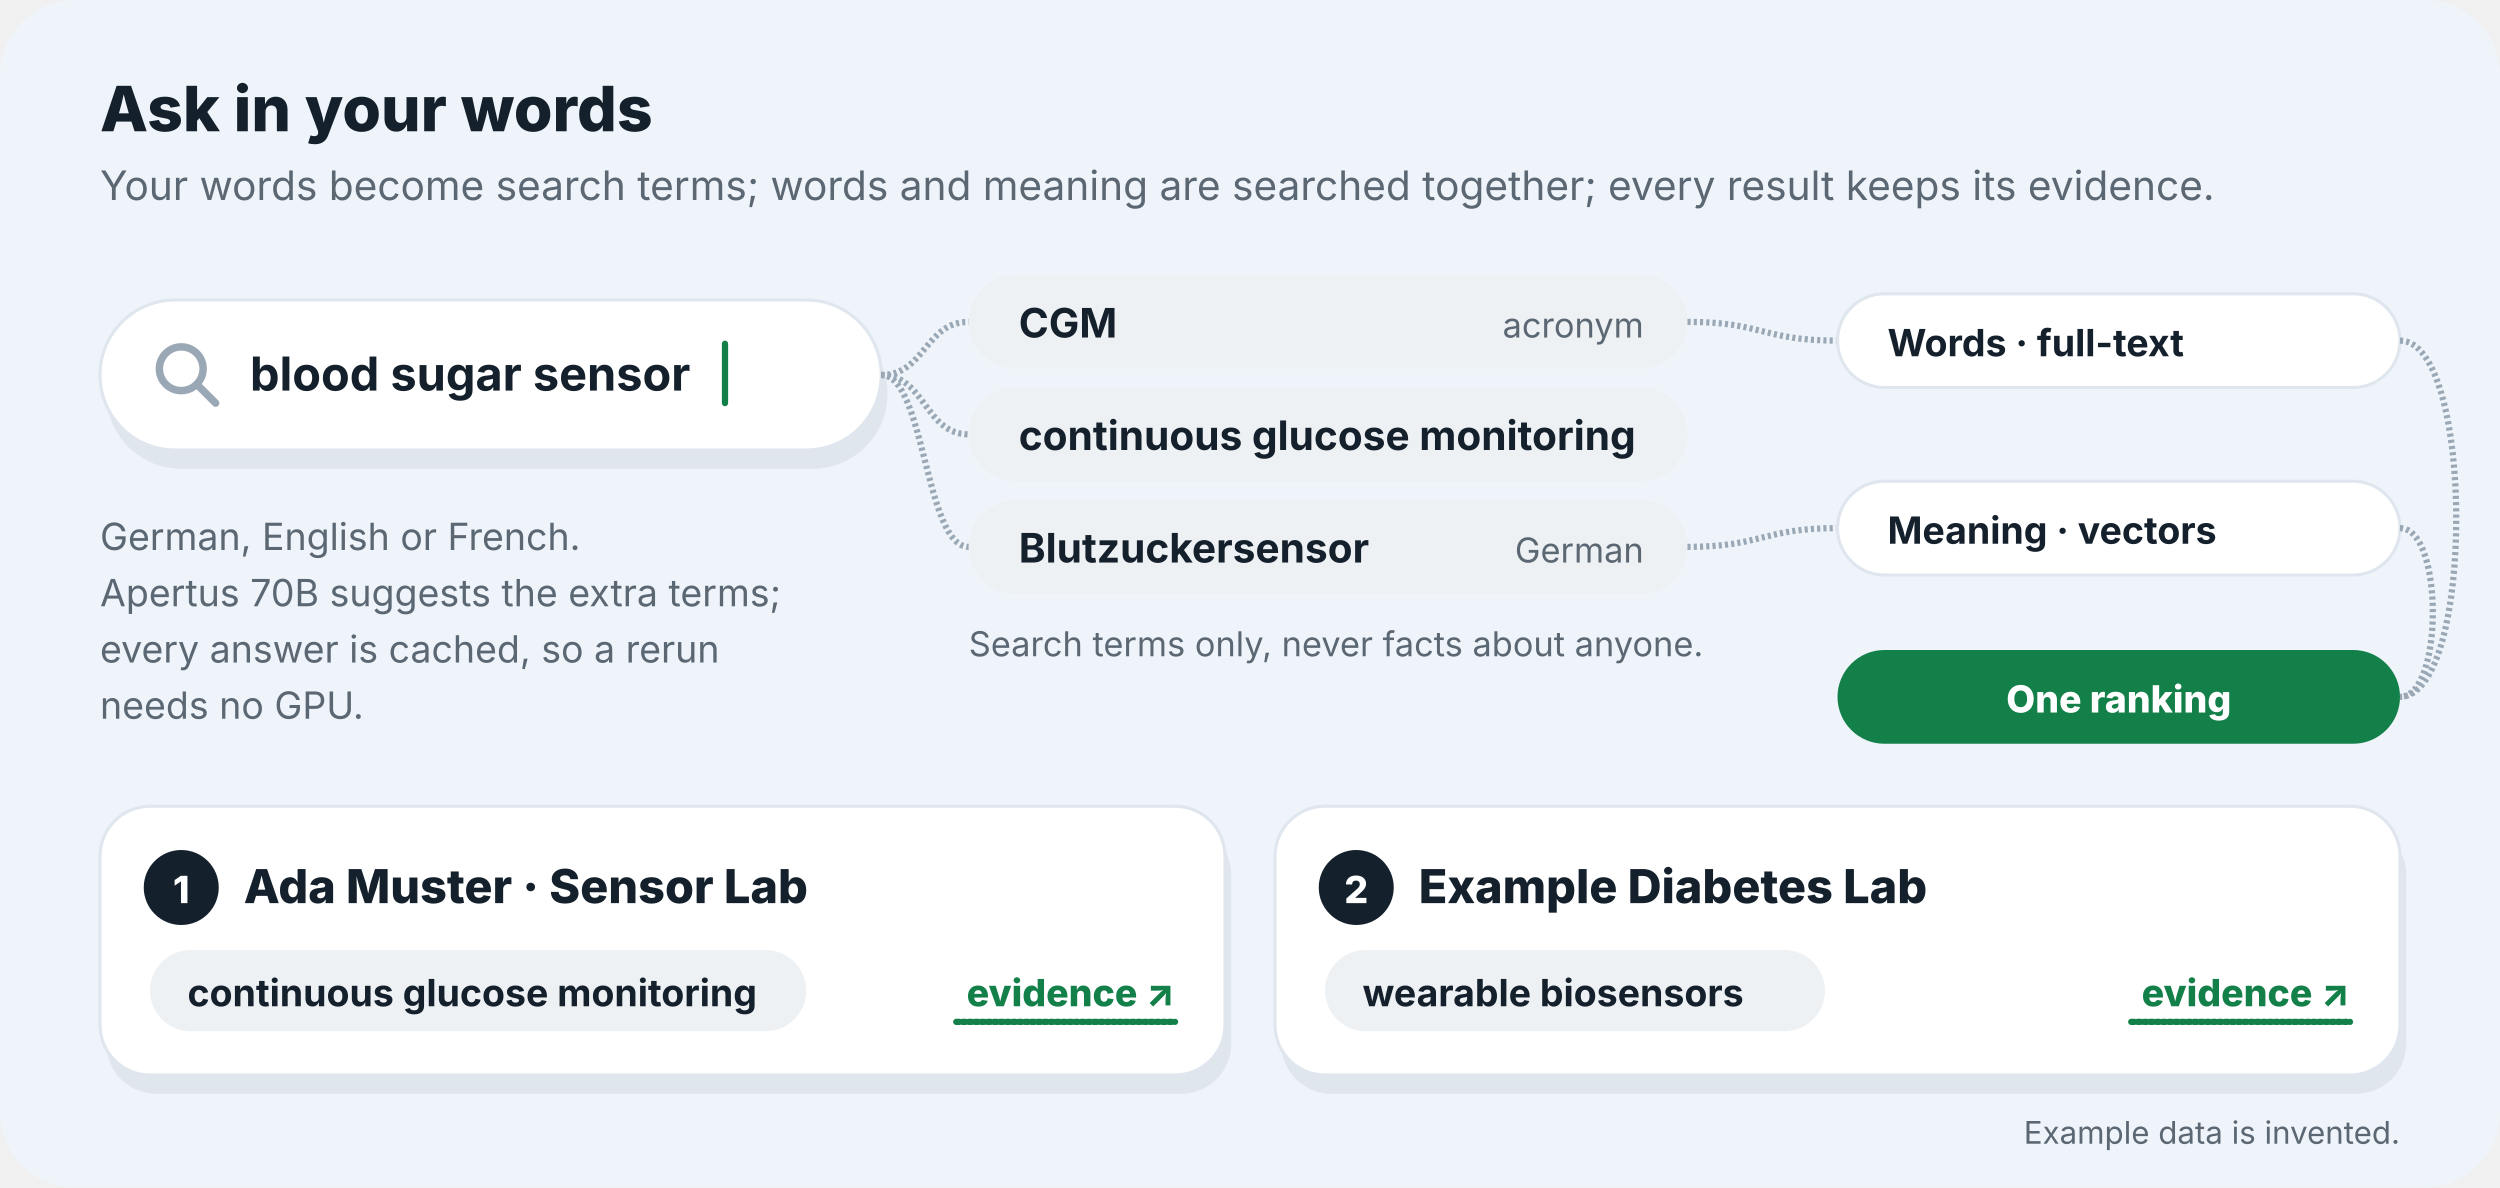
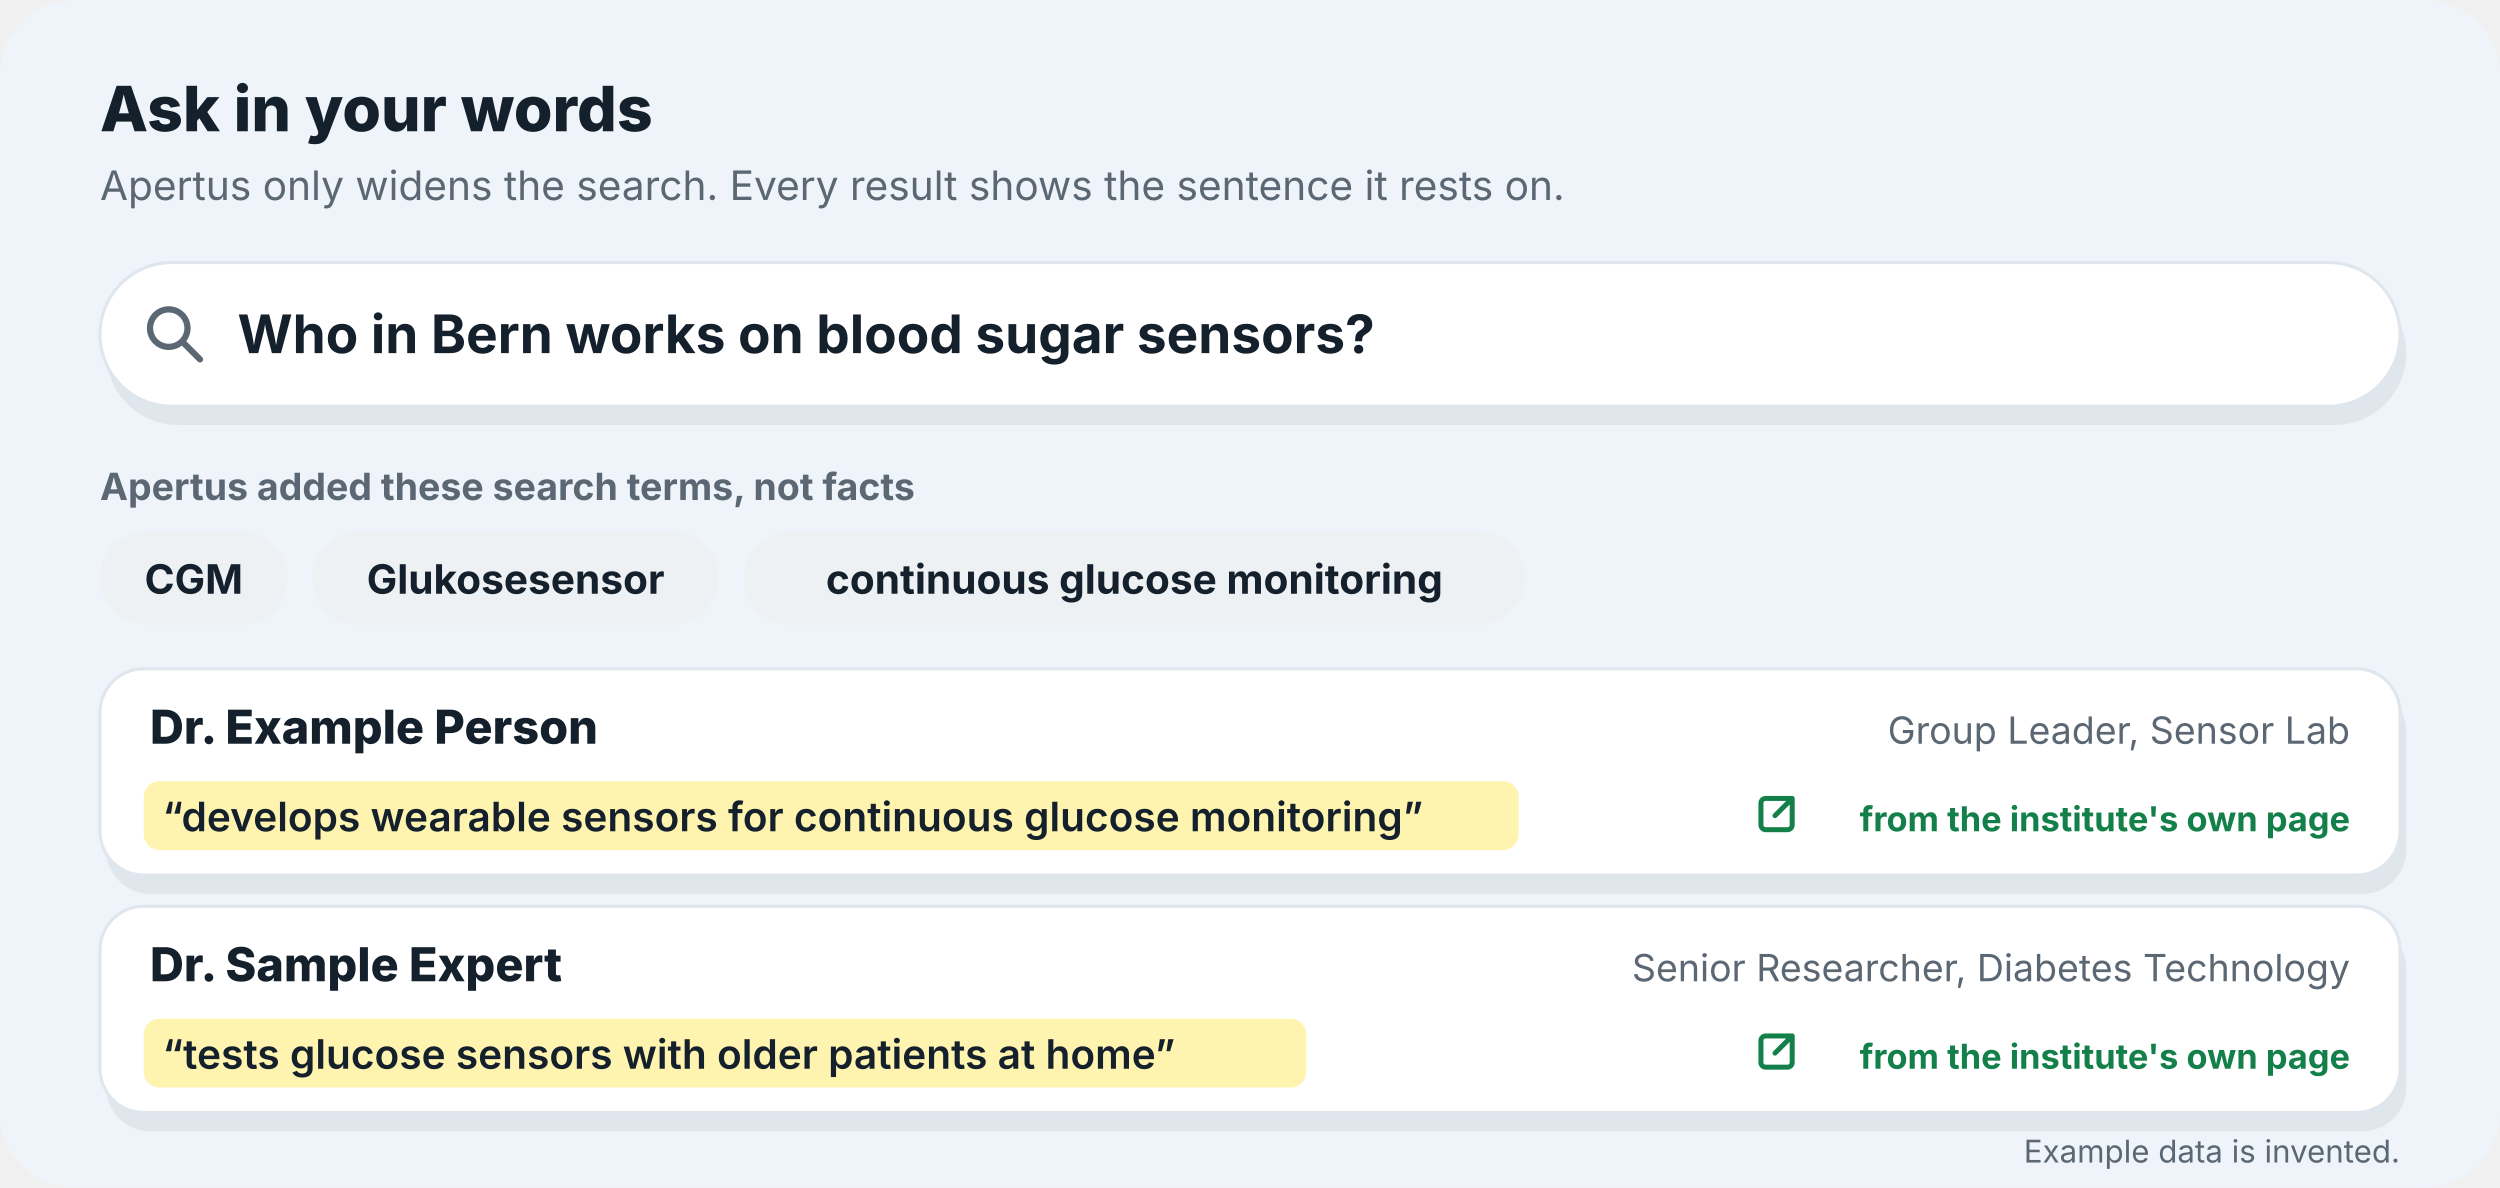
<svg xmlns="http://www.w3.org/2000/svg" viewBox="0 0 800 380" width="800" height="380" role="img" aria-labelledby="t d">
  <style>
    text { font-family: ui-rounded, "Nunito", system-ui, -apple-system, "Segoe UI", sans-serif; }
    .bg { fill: #eef4fa; }
    .card { fill: #ffffff; stroke: #dfe6ee; }
    .card-fill { fill: #ffffff; }
    .chip { fill: #eef1f4; }
    .ink { fill: #14202b; }
    .muted { fill: #5b6773; }
+     .mark { fill: #fff3b0; }
    .green { fill: #13804a; }
-     .green-line { stroke: #13804a; }
-     .flow { stroke: #9aa8b6; }
-     .badge { fill: #14202b; }
-     .on-badge { fill: #ffffff; }
-     .on-green { fill: #ffffff; }
+     .icon { fill: none; stroke: #13804a; }
+     .lens { fill: none; stroke: #5b6773; }
    .shadow { fill: #14202b; opacity: 0.07; }
    @media (prefers-color-scheme: dark) {
      .bg { fill: #0d1b2a; }
      .card { fill: #17212d; stroke: #2a3a4d; }
      .card-fill { fill: #17212d; }
      .chip { fill: #223041; }
      .ink { fill: #eef3f8; }
      .muted { fill: #a3b0bd; }
+       .mark { fill: #4a4120; }
      .green { fill: #2fb36b; }
-       .green-line { stroke: #2fb36b; }
-       .flow { stroke: #4b5d71; }
-       .badge { fill: #eef3f8; }
-       .on-badge { fill: #14202b; }
-       .on-green { fill: #08130d; }
+       .icon { stroke: #2fb36b; }
+       .lens { stroke: #a3b0bd; }
      .shadow { fill: #000000; opacity: 0.3; }
    }

    /* Resting styles are the last frame, so with motion reduced the picture is complete. */
+     .cover { transform-box: fill-box; transform-origin: right center; transform: scaleX(0); animation: type 12s steps(41) infinite; }
+     .caret { opacity: 0; animation: caret 12s steps(41) infinite; }
+     .label { animation: label 12s ease-out infinite; }
    .pop { transform-box: fill-box; transform-origin: center; }
-     .cover { transform-box: fill-box; transform-origin: right center; transform: scaleX(0); animation: type 12s steps(18) infinite; }
-     .caret { animation: caret 12s steps(18) infinite; }
-     .blink { animation: blink 0.9s steps(1) infinite; }
-     .draw { stroke-dasharray: 1; }
-     .c1 { animation: c1 12s ease-out infinite; }
-     .c2 { animation: c2 12s ease-out infinite; }
-     .c3 { animation: c3 12s ease-out infinite; }
-     .t1 { animation: t1 12s cubic-bezier(.34, 1.56, .64, 1) infinite; }
-     .t2 { animation: t2 12s cubic-bezier(.34, 1.56, .64, 1) infinite; }
-     .t3 { animation: t3 12s cubic-bezier(.34, 1.56, .64, 1) infinite; }
-     .note { animation: note 12s ease-out infinite; }
-     .feed { animation: feed 12s ease-out infinite; }
-     .lanes { animation: lanes 12s ease-out infinite; }
-     .stream { opacity: 0; animation: stream 12s linear infinite; }
-     .dot { animation: dot 1.1s linear infinite; }
-     .d2 { animation-delay: -0.37s; }
-     .d3 { animation-delay: -0.74s; }
-     .join { animation: join 12s ease-out infinite; }
-     .rank { animation: rank 12s cubic-bezier(.34, 1.56, .64, 1) infinite; }
-     .halo { opacity: 0; animation: halo 12s ease-out infinite; }
-     .r1 { animation: r1 12s cubic-bezier(.34, 1.4, .64, 1) infinite; }
-     .r2 { animation: r2 12s cubic-bezier(.34, 1.4, .64, 1) infinite; }
-     .glint { animation: glint 12s ease-out infinite; }
+     .c1 { animation: c1 12s cubic-bezier(.34, 1.56, .64, 1) infinite; }
+     .c2 { animation: c2 12s cubic-bezier(.34, 1.56, .64, 1) infinite; }
+     .c3 { animation: c3 12s cubic-bezier(.34, 1.56, .64, 1) infinite; }
+     .r1 { animation: r1 12s cubic-bezier(.34, 1.3, .64, 1) infinite; }
+     .r2 { animation: r2 12s cubic-bezier(.34, 1.3, .64, 1) infinite; }
+     .sweep { transform-box: fill-box; transform-origin: left center; }
+     .m1 { animation: m1 12s cubic-bezier(.65, 0, .35, 1) infinite; }
+     .m2 { animation: m2 12s cubic-bezier(.65, 0, .35, 1) infinite; }
+     .s1 { animation: s1 12s ease-out infinite; }
+     .s2 { animation: s2 12s ease-out infinite; }

-     @keyframes type { 0%, 1% { transform: scaleX(1); } 13%, 100% { transform: scaleX(0); } }
-     @keyframes caret { 0%, 1% { transform: translateX(-150px); } 13%, 100% { transform: translateX(0); } }
-     @keyframes blink { 0% { opacity: 1; } 50% { opacity: 0; } }
-     @keyframes c1 { 0%, 15% { stroke-dashoffset: 1; } 19%, 100% { stroke-dashoffset: 0; } }
-     @keyframes c2 { 0%, 18% { stroke-dashoffset: 1; } 22%, 100% { stroke-dashoffset: 0; } }
-     @keyframes c3 { 0%, 21% { stroke-dashoffset: 1; } 25%, 100% { stroke-dashoffset: 0; } }
-     @keyframes t1 { 0%, 18% { opacity: 0; transform: scale(0.6); } 22%, 100% { opacity: 1; transform: scale(1); } }
-     @keyframes t2 { 0%, 21% { opacity: 0; transform: scale(0.6); } 25%, 100% { opacity: 1; transform: scale(1); } }
-     @keyframes t3 { 0%, 24% { opacity: 0; transform: scale(0.6); } 28%, 100% { opacity: 1; transform: scale(1); } }
-     @keyframes note { 0%, 28% { opacity: 0; } 32%, 100% { opacity: 1; } }
-     @keyframes feed { 0%, 32% { stroke-dashoffset: 1; } 37%, 100% { stroke-dashoffset: 0; } }
-     @keyframes lanes { 0%, 34% { opacity: 0; transform: translateX(-12px); } 39%, 100% { opacity: 1; transform: none; } }
-     @keyframes stream { 0%, 38% { opacity: 0; } 40%, 58% { opacity: 1; } 61%, 100% { opacity: 0; } }
-     @keyframes dot { 0% { transform: translateX(0); opacity: 0; } 15% { opacity: 1; } 85% { opacity: 1; } 100% { transform: translateX(130px); opacity: 0; } }
-     @keyframes join { 0%, 50% { stroke-dashoffset: 1; } 55%, 100% { stroke-dashoffset: 0; } }
-     @keyframes rank { 0%, 53% { opacity: 0; transform: scale(0.7); } 57%, 100% { opacity: 1; transform: scale(1); } }
-     @keyframes halo { 0%, 57% { opacity: 0; transform: scale(1); } 58% { opacity: 0.5; transform: scale(1); } 66%, 100% { opacity: 0; transform: scale(1.35); } }
-     @keyframes r1 { 0%, 61% { opacity: 0; transform: translateY(28px); } 66%, 100% { opacity: 1; transform: none; } }
-     @keyframes r2 { 0%, 65% { opacity: 0; transform: translateY(28px); } 70%, 100% { opacity: 1; transform: none; } }
-     @keyframes glint { 0%, 72% { stroke-dashoffset: 1; } 77%, 100% { stroke-dashoffset: 0; } }
+     @keyframes type { 0%, 2% { transform: scaleX(1); } 18%, 100% { transform: scaleX(0); } }
+     @keyframes caret { 0%, 2% { opacity: 1; transform: translateX(0); } 18% { opacity: 1; transform: translateX(360px); } 20%, 100% { opacity: 0; transform: translateX(360px); } }
+     @keyframes label { 0%, 20% { opacity: 0; } 24%, 100% { opacity: 1; } }
+     @keyframes c1 { 0%, 24% { opacity: 0; transform: scale(0.6); } 28%, 100% { opacity: 1; transform: scale(1); } }
+     @keyframes c2 { 0%, 27% { opacity: 0; transform: scale(0.6); } 31%, 100% { opacity: 1; transform: scale(1); } }
+     @keyframes c3 { 0%, 30% { opacity: 0; transform: scale(0.6); } 34%, 100% { opacity: 1; transform: scale(1); } }
+     @keyframes r1 { 0%, 38% { opacity: 0; transform: translateY(28px); } 44%, 100% { opacity: 1; transform: none; } }
+     @keyframes r2 { 0%, 43% { opacity: 0; transform: translateY(28px); } 49%, 100% { opacity: 1; transform: none; } }
+     @keyframes m1 { 0%, 52% { transform: scaleX(0); } 58%, 100% { transform: scaleX(1); } }
+     @keyframes m2 { 0%, 58% { transform: scaleX(0); } 64%, 100% { transform: scaleX(1); } }
+     @keyframes s1 { 0%, 56% { opacity: 0; } 60%, 100% { opacity: 1; } }
+     @keyframes s2 { 0%, 62% { opacity: 0; } 66%, 100% { opacity: 1; } }
    @media (prefers-reduced-motion: reduce) {
      * { animation: none !important; }
    }
  </style>
  <rect class="bg" width="800" height="380" rx="24" />
  <text class="ink" x="32" y="42" font-size="20" font-weight="800">Ask in your words</text>
-   <text class="muted" x="32" y="64" font-size="13">Your words become search terms; words and meaning are searched together; every result keeps its evidence.</text>
-   <rect class="shadow" x="34" y="102" width="250" height="48" rx="24" />
-   <rect class="card" x="32" y="96" width="250" height="48" rx="24" />
-   <circle cx="58" cy="118" r="7" fill="none" class="flow" stroke-width="2.4" />
-   <path d="M63 123l6 6" class="flow" stroke-width="2.4" stroke-linecap="round" />
-   <text class="ink" x="80" y="125" font-size="15" font-weight="700">blood sugar sensor</text>
-   <rect class="card-fill cover" x="78" y="106" width="156" height="26" />
-   <g class="caret">
-     <rect class="green blink" x="231" y="109" width="2" height="21" rx="1" />
+   <text class="muted" x="32" y="64" font-size="13">Apertus only widens the search. Every result shows the sentence it rests on.</text>
+   <rect class="shadow" x="34" y="90" width="736" height="46" rx="23" />
+   <rect class="card" x="32" y="84" width="736" height="46" rx="23" />
+   <circle class="lens" cx="54" cy="105" r="6" stroke-width="2" />
+   <path class="lens" d="M58.5 109.5 64 115" stroke-width="2" stroke-linecap="round" />
+   <text class="ink" x="76" y="113" font-size="17" font-weight="700">Who in Bern works on blood sugar sensors?</text>
+   <rect class="card-fill cover" x="76" y="92" width="360" height="30" />
+   <rect class="ink caret" x="77" y="95" width="2" height="22" />
+   <text class="muted label" x="32" y="160" font-size="12" font-weight="700">Apertus added these search terms, not facts</text>
+   <g class="pop c1">
+     <rect class="chip" x="32" y="170" width="60" height="30" rx="15" />
+     <text class="ink" x="62" y="190" font-size="13" font-weight="700" text-anchor="middle">CGM</text>
  </g>
-   <text class="muted" x="32" y="176" font-size="12">German, English or French.</text>
-   <text class="muted" x="32" y="194" font-size="12">Apertus 70B suggests the extra terms;</text>
-   <text class="muted" x="32" y="212" font-size="12">every answer is cached, so a rerun</text>
-   <text class="muted" x="32" y="230" font-size="12">needs no GPU.</text>
-   <path class="flow draw c1" d="M282 120C296 120 296 103 310 103" pathLength="1" stroke-width="2" fill="none" />
-   <path class="flow draw c2" d="M282 120C296 120 296 139 310 139" pathLength="1" stroke-width="2" fill="none" />
-   <path class="flow draw c3" d="M282 120C296 120 296 175 310 175" pathLength="1" stroke-width="2" fill="none" />
-   <g class="pop t1">
-     <rect class="chip" x="310" y="88" width="230" height="30" rx="15" />
-     <text class="ink" x="326" y="108" font-size="13" font-weight="700">CGM</text>
-     <text class="muted" x="526" y="108" font-size="11" text-anchor="end">acronym</text>
+   <g class="pop c2">
+     <rect class="chip" x="100" y="170" width="130" height="30" rx="15" />
+     <text class="ink" x="165" y="190" font-size="13" font-weight="700" text-anchor="middle">Glukosesensor</text>
  </g>
-   <g class="pop t2">
-     <rect class="chip" x="310" y="124" width="230" height="30" rx="15" />
-     <text class="ink" x="326" y="144" font-size="13" font-weight="700">continuous glucose monitoring</text>
-   </g>
-   <g class="pop t3">
-     <rect class="chip" x="310" y="160" width="230" height="30" rx="15" />
-     <text class="ink" x="326" y="180" font-size="13" font-weight="700">Blutzuckersensor</text>
-     <text class="muted" x="526" y="180" font-size="11" text-anchor="end">German</text>
-   </g>
-   <text class="muted note" x="310" y="210" font-size="11">Search terms only, never facts about anyone.</text>
-   <path class="flow draw feed" d="M540 103C564 103 564 109 588 109M540 175C564 175 564 169 588 169" pathLength="1" stroke-width="2" fill="none" />
-   <g class="lanes">
-     <rect class="card" x="588" y="94" width="180" height="30" rx="15" />
-     <text class="ink" x="604" y="114" font-size="12" font-weight="700">Words · full-text</text>
-     <rect class="card" x="588" y="154" width="180" height="30" rx="15" />
-     <text class="ink" x="604" y="174" font-size="12" font-weight="700">Meaning · vectors</text>
-   </g>
-   <g class="stream">
-     <circle class="green dot" cx="612" cy="130" r="3" />
-     <circle class="green dot d2" cx="612" cy="130" r="3" />
-     <circle class="green dot d3" cx="612" cy="130" r="3" />
-     <circle class="green dot" cx="612" cy="190" r="3" />
-     <circle class="green dot d2" cx="612" cy="190" r="3" />
-     <circle class="green dot d3" cx="612" cy="190" r="3" />
-   </g>
-   <path class="flow draw join" d="M768 109C792 109 792 223 768 223M768 169C782 169 782 223 768 223" pathLength="1" stroke-width="2" fill="none" />
-   <rect class="green pop halo" x="588" y="208" width="180" height="30" rx="15" />
-   <g class="pop rank">
-     <rect class="green" x="588" y="208" width="180" height="30" rx="15" />
-     <text class="on-green" x="678" y="228" font-size="12" font-weight="800" text-anchor="middle">One ranking</text>
+   <g class="pop c3">
+     <rect class="chip" x="238" y="170" width="250" height="30" rx="15" />
+     <text class="ink" x="363" y="190" font-size="13" font-weight="700" text-anchor="middle">continuous glucose monitoring</text>
  </g>
  <g class="r1">
-     <rect class="shadow" x="34" y="264" width="360" height="86" rx="16" />
-     <rect class="card" x="32" y="258" width="360" height="86" rx="16" />
-     <circle class="badge" cx="58" cy="284" r="12" />
-     <text class="on-badge" x="58" y="289" font-size="12" font-weight="800" text-anchor="middle">1</text>
-     <text class="ink" x="78" y="289" font-size="15" font-weight="800">Ada Muster · Sensor Lab</text>
-     <rect class="chip" x="48" y="304" width="210" height="26" rx="13" />
-     <text class="ink" x="60" y="322" font-size="12" font-weight="700">continuous glucose monitoring</text>
-     <text class="green" x="376" y="322" font-size="12" font-weight="800" text-anchor="end">evidence ↗</text>
-     <path class="green-line draw glint" d="M306 327h70" pathLength="1" stroke-width="2" stroke-linecap="round" />
+     <rect class="shadow" x="34" y="220" width="736" height="66" rx="14" />
+     <rect class="card" x="32" y="214" width="736" height="66" rx="14" />
+     <text class="ink" x="48" y="238" font-size="15" font-weight="800">Dr. Example Person</text>
+     <text class="muted" x="752" y="238" font-size="12" text-anchor="end">Group Leader, Sensor Lab</text>
+     <rect class="mark sweep m1" x="46" y="250" width="440" height="22" rx="5" />
+     <text class="ink" x="52" y="266" font-size="13" font-weight="600">“develops wearable sensors for continuous glucose monitoring”</text>
+     <g class="s1">
+       <path class="icon" transform="translate(562 254)" d="M8 1.5H3a1.5 1.5 0 0 0-1.5 1.5v7A1.5 1.5 0 0 0 3 11.5h7a1.5 1.5 0 0 0 1.5-1.5V5M8 1.5h3.5V5M11.5 1.5 6 7" stroke-width="1.6" stroke-linecap="round" stroke-linejoin="round" />
+       <text class="green" x="752" y="266" font-size="11" font-weight="700" text-anchor="end">from the institute's own page</text>
+     </g>
  </g>
  <g class="r2">
-     <rect class="shadow" x="410" y="264" width="360" height="86" rx="16" />
-     <rect class="card" x="408" y="258" width="360" height="86" rx="16" />
-     <circle class="badge" cx="434" cy="284" r="12" />
-     <text class="on-badge" x="434" y="289" font-size="12" font-weight="800" text-anchor="middle">2</text>
-     <text class="ink" x="454" y="289" font-size="15" font-weight="800">Example Diabetes Lab</text>
-     <rect class="chip" x="424" y="304" width="160" height="26" rx="13" />
-     <text class="ink" x="436" y="322" font-size="12" font-weight="700">wearable biosensors</text>
-     <text class="green" x="752" y="322" font-size="12" font-weight="800" text-anchor="end">evidence ↗</text>
-     <path class="green-line draw glint" d="M682 327h70" pathLength="1" stroke-width="2" stroke-linecap="round" />
+     <rect class="shadow" x="34" y="296" width="736" height="66" rx="14" />
+     <rect class="card" x="32" y="290" width="736" height="66" rx="14" />
+     <text class="ink" x="48" y="314" font-size="15" font-weight="800">Dr. Sample Expert</text>
+     <text class="muted" x="752" y="314" font-size="12" text-anchor="end">Senior Researcher, Diabetes Technology</text>
+     <rect class="mark sweep m2" x="46" y="326" width="372" height="22" rx="5" />
+     <text class="ink" x="52" y="342" font-size="13" font-weight="600">“tests glucose sensors with older patients at home”</text>
+     <g class="s2">
+       <path class="icon" transform="translate(562 330)" d="M8 1.5H3a1.5 1.5 0 0 0-1.5 1.5v7A1.5 1.5 0 0 0 3 11.5h7a1.5 1.5 0 0 0 1.5-1.5V5M8 1.5h3.5V5M11.5 1.5 6 7" stroke-width="1.6" stroke-linecap="round" stroke-linejoin="round" />
+       <text class="green" x="752" y="342" font-size="11" font-weight="700" text-anchor="end">from the institute's own page</text>
+     </g>
  </g>
-   <text class="muted" x="768" y="366" font-size="10" text-anchor="end">Example data is invented.</text>
+   <text class="muted" x="768" y="372" font-size="10" text-anchor="end">Example data is invented.</text>
</svg>
